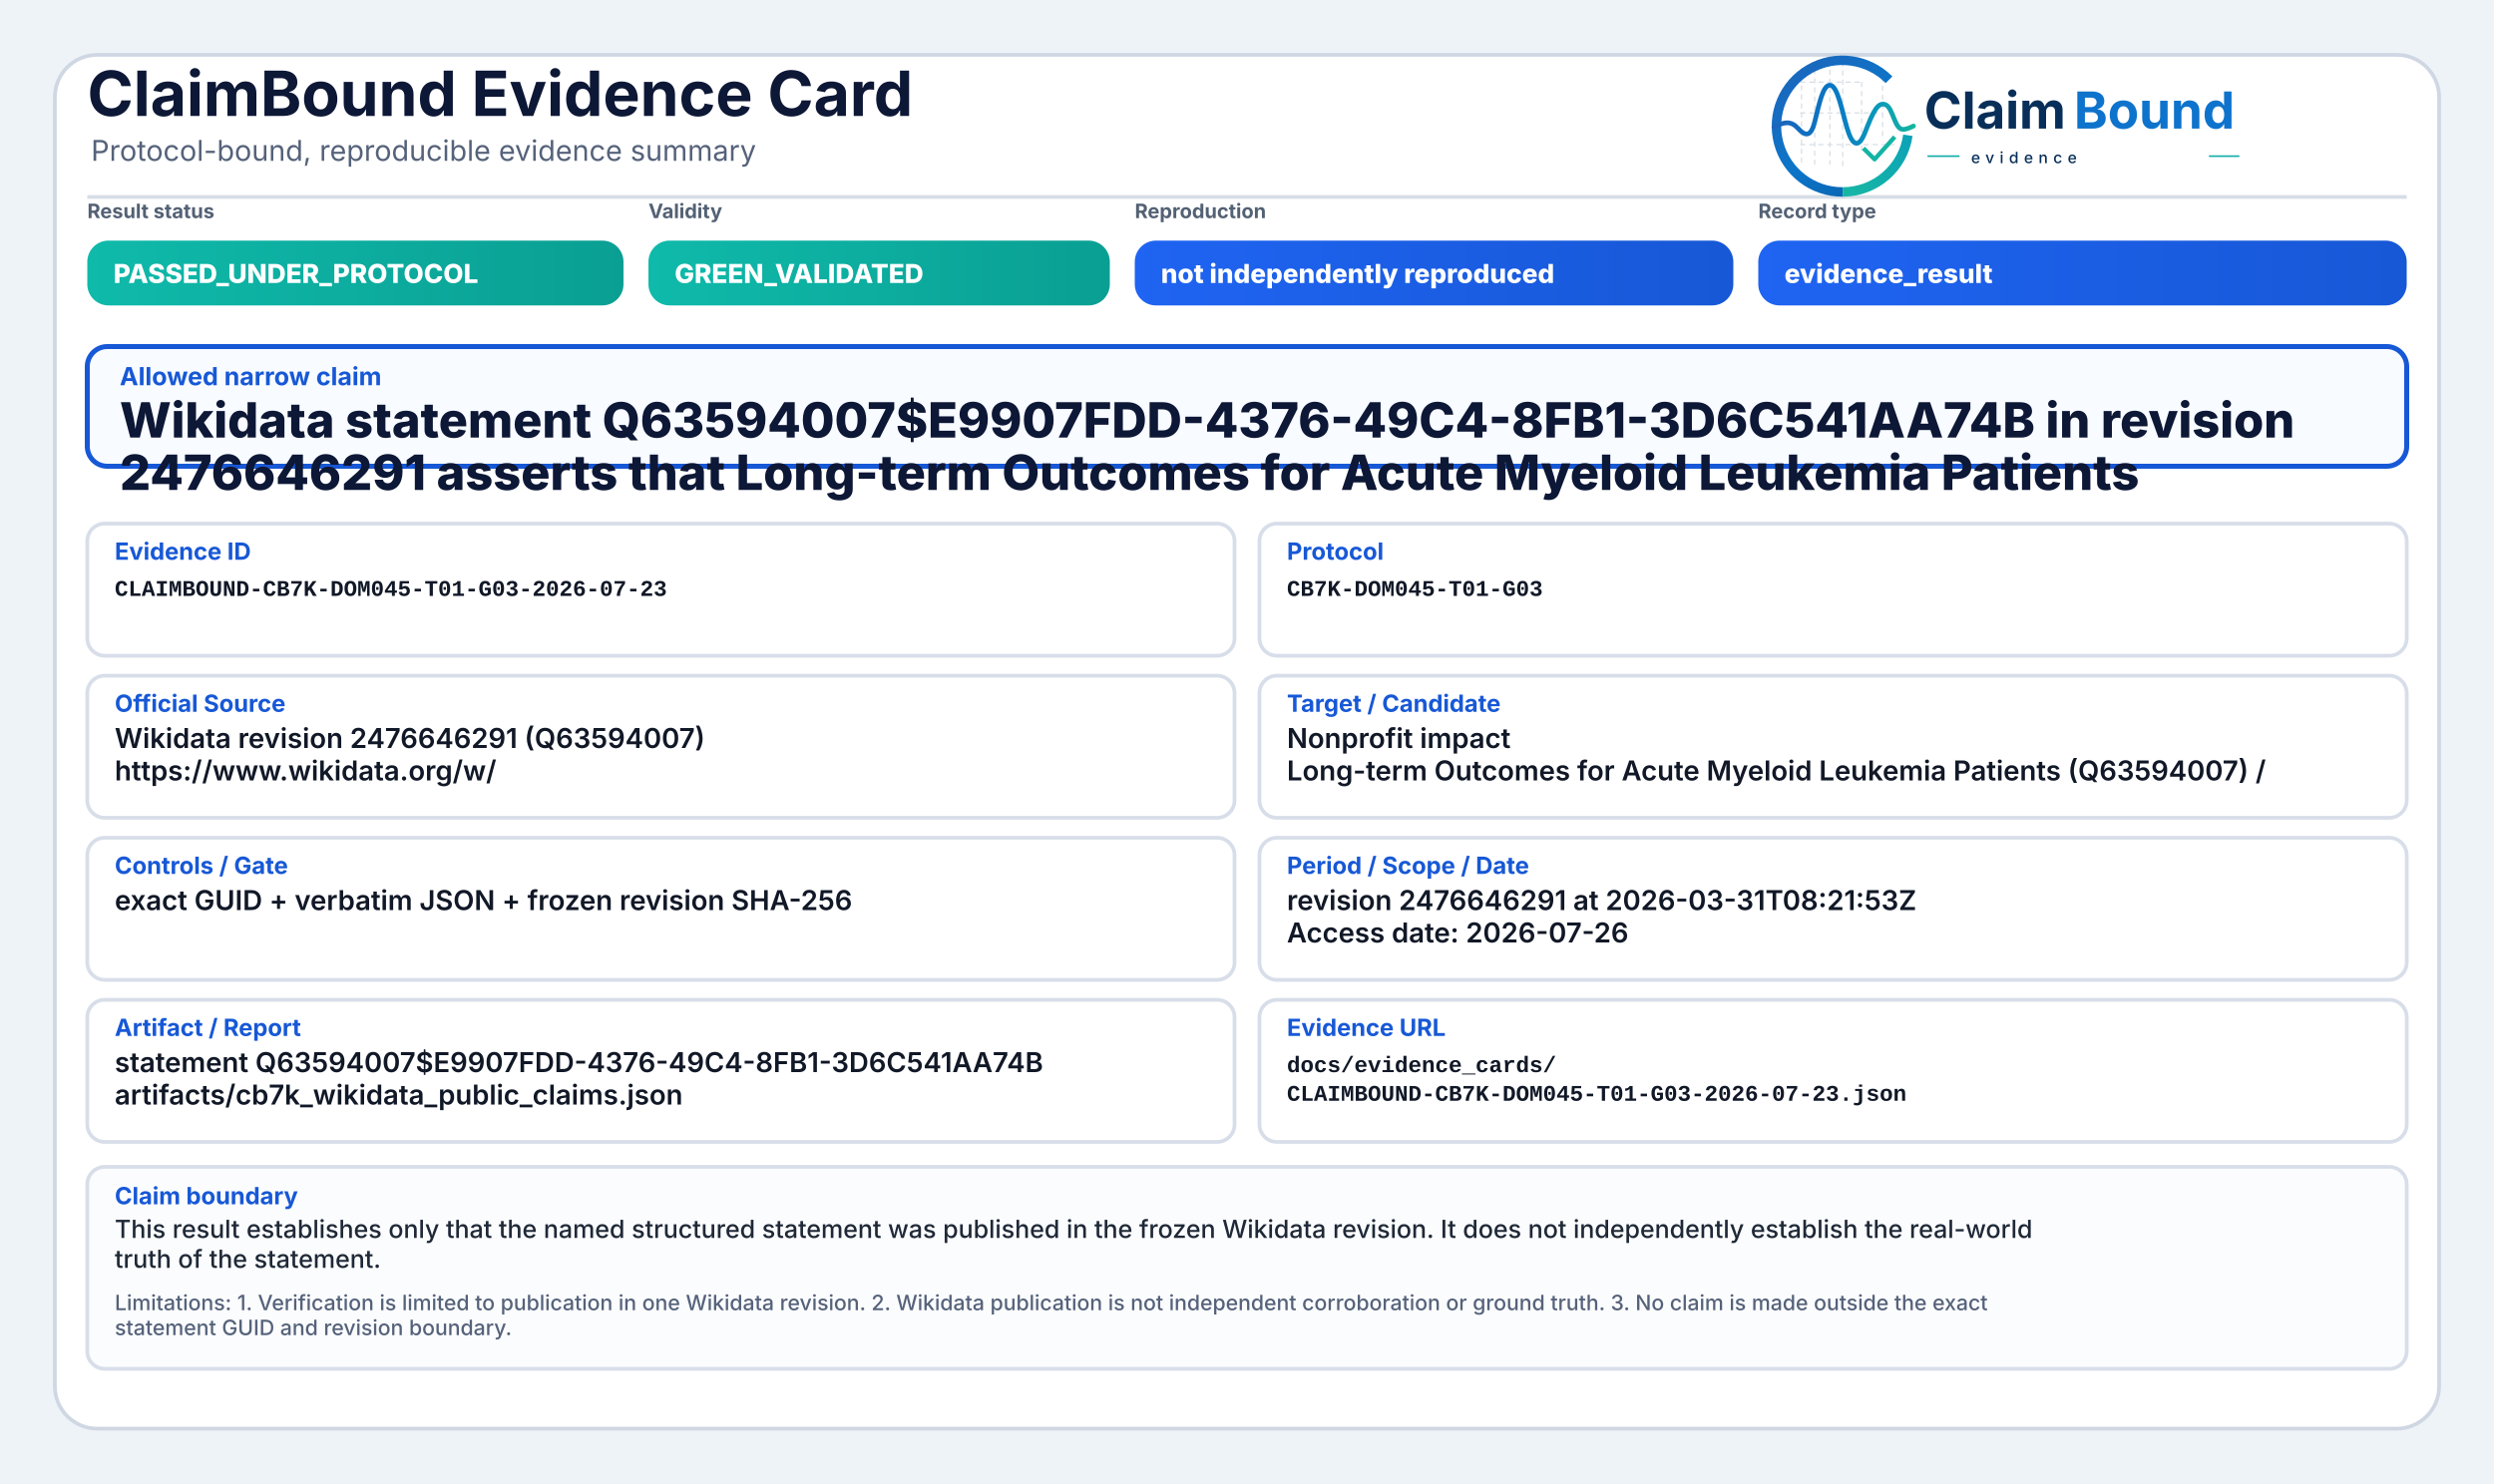
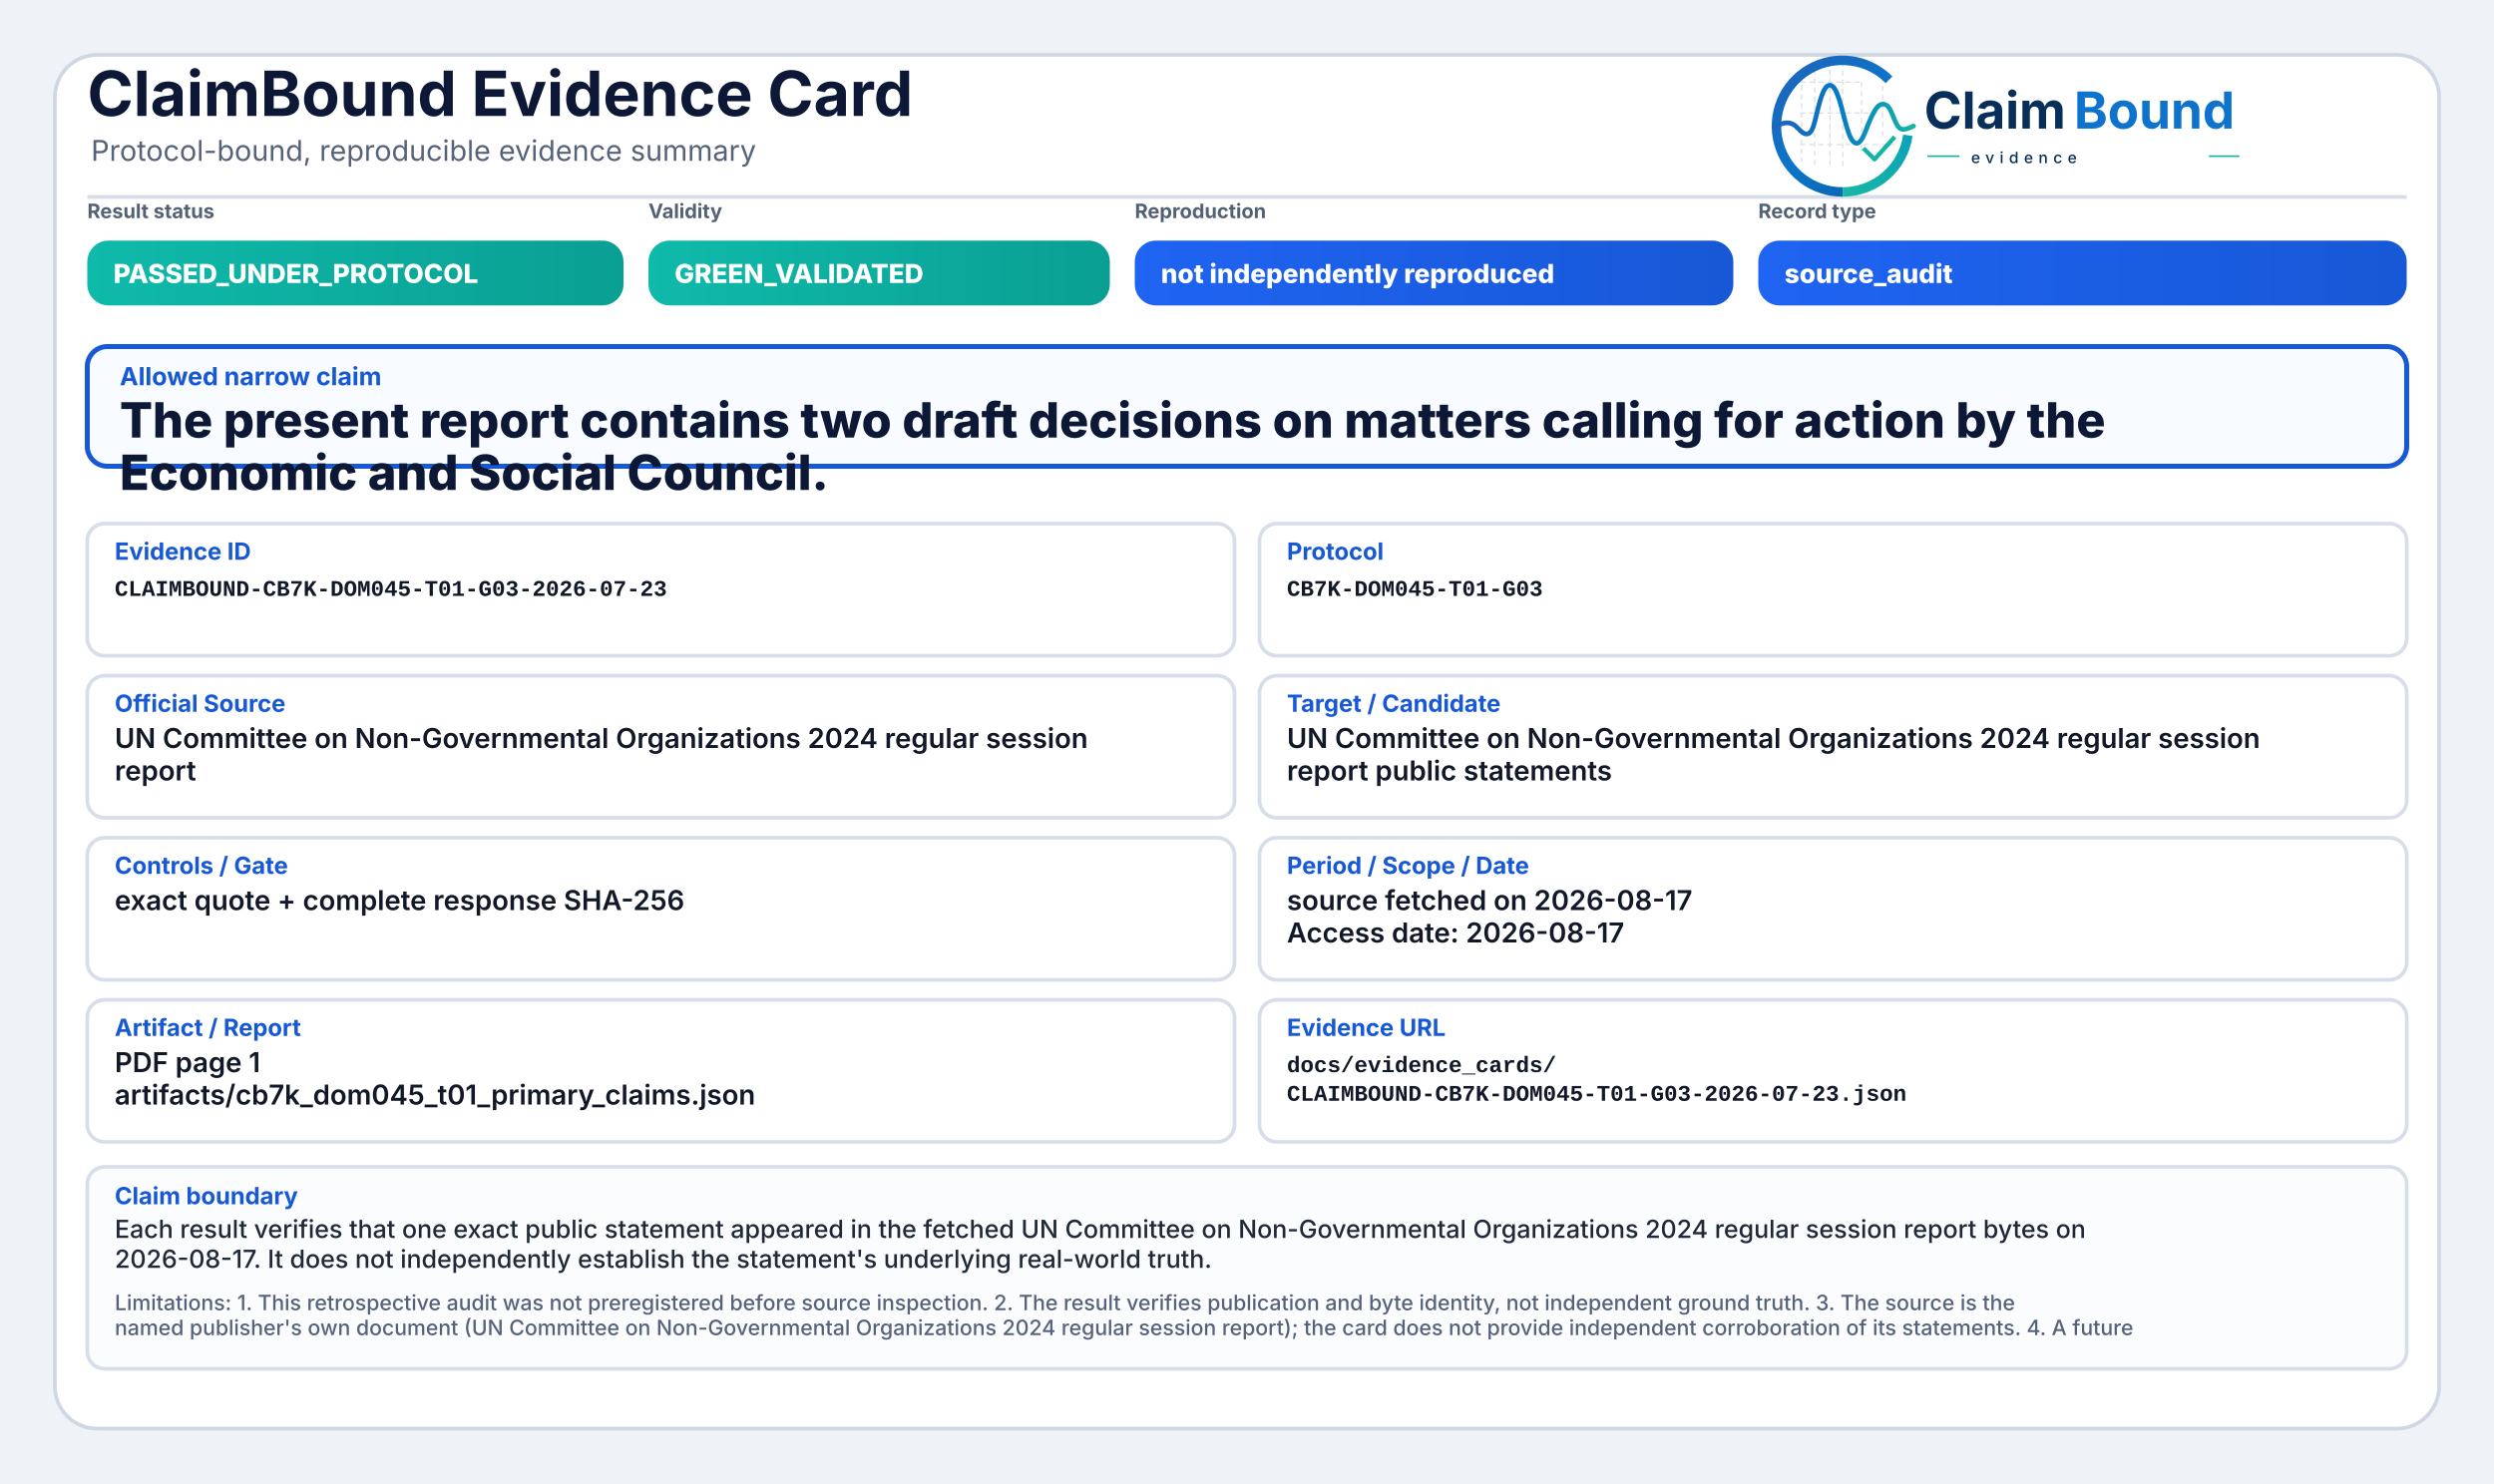
<svg xmlns="http://www.w3.org/2000/svg" width="2000" height="1190" viewBox="0 0 2000 1190" role="img" aria-label="ClaimBound Evidence Card">
  <defs>
    <linearGradient id="greenGrad" x1="0" y1="0" x2="1" y2="0">
      <stop offset="0%" stop-color="#0fbaaa" />
      <stop offset="100%" stop-color="#0a9f93" />
    </linearGradient>
    <linearGradient id="yellowGrad" x1="0" y1="0" x2="1" y2="0">
      <stop offset="0%" stop-color="#fbbf24" />
      <stop offset="100%" stop-color="#d97706" />
    </linearGradient>
    <linearGradient id="amberGrad" x1="0" y1="0" x2="1" y2="0">
      <stop offset="0%" stop-color="#f97316" />
      <stop offset="100%" stop-color="#c2410c" />
    </linearGradient>
    <linearGradient id="redGrad" x1="0" y1="0" x2="1" y2="0">
      <stop offset="0%" stop-color="#ef4444" />
      <stop offset="100%" stop-color="#b91c1c" />
    </linearGradient>
    <linearGradient id="grayGrad" x1="0" y1="0" x2="1" y2="0">
      <stop offset="0%" stop-color="#64748b" />
      <stop offset="100%" stop-color="#475569" />
    </linearGradient>
    <linearGradient id="blueGrad" x1="0" y1="0" x2="1" y2="0">
      <stop offset="0%" stop-color="#1f64f2" />
      <stop offset="100%" stop-color="#1758d6" />
    </linearGradient>
    <linearGradient id="logoRingBlue" x1="73" y1="453" x2="348" y2="793" gradientUnits="userSpaceOnUse">
      <stop offset="0" stop-color="#1E64BA" />
      <stop offset="0.55" stop-color="#0C75C8" />
      <stop offset="1" stop-color="#0A5FAB" />
    </linearGradient>
    <linearGradient id="logoRingTeal" x1="221" y1="792" x2="403" y2="594" gradientUnits="userSpaceOnUse">
      <stop offset="0" stop-color="#18B7A3" />
      <stop offset="1" stop-color="#089EBC" />
    </linearGradient>
    <linearGradient id="logoSignalGradient" x1="61" y1="628" x2="404" y2="628" gradientUnits="userSpaceOnUse">
      <stop offset="0" stop-color="#1E64BA" />
      <stop offset="0.43" stop-color="#0877C4" />
      <stop offset="0.72" stop-color="#0A97BB" />
      <stop offset="1" stop-color="#14B69E" />
    </linearGradient>
  </defs>
  <rect x="0" y="0" width="2000" height="1190" fill="#eef3f8" />
  <rect x="44" y="44" width="1912" height="1102" rx="34" fill="#ffffff" stroke="#cfd7e3" stroke-width="3" />
  <path d="M70 158 H1930" stroke="#d7dde7" stroke-width="3" />
  <text x="70" y="93" font-family="Inter, Segoe UI, Arial, sans-serif" font-size="50" font-weight="750" fill="#0d1736">ClaimBound Evidence Card</text>
  <text x="73" y="129" font-family="Inter, Segoe UI, Arial, sans-serif" font-size="23" font-weight="400" fill="#55627a">Protocol-bound, reproducible evidence summary</text>
  <g aria-label="ClaimBound evidence logo" transform="translate(1415,52) scale(0.33) translate(-40,-478)">
    <g stroke-linecap="butt" stroke-linejoin="round">
      <g stroke="#CBD3DC" stroke-width="3.2" stroke-linecap="round" stroke-dasharray="10 12" opacity="0.72">
        <path d="M130 507V714" />
        <path d="M162 490V719" />
        <path d="M199 491V719" />
        <path d="M230 471V726" />
        <path d="M276 521V690" />
        <path d="M327 508V650" />
        <path d="M128 520H277" />
        <path d="M128 595H327" />
        <path d="M128 672H355" />
      </g>
      <path d="M342.6 514.3A160 160 0 1 0 230 787" fill="none" stroke="url(#logoRingBlue)" stroke-width="23" />
      <path d="M230 787A160 160 0 0 0 388.4 649.3" fill="none" stroke="url(#logoRingTeal)" stroke-width="23" />
      <path d="M63 629.5C87 616.4 104.3 613.6 121.2 632.2C140.7 653.8 153.4 651.6 162.1 616.2C173.8 568.5 182.5 527.5 198.9 527.5C217.5 527.5 228.4 590.6 240.3 630.8C253.4 675.4 268.6 682.8 284.6 641.5C303.5 592.9 315.2 567.6 333.7 574.7C352.6 582 355.7 635.1 376.6 634.9C386.2 634.8 394 630.4 402 626.8" fill="none" stroke="url(#logoSignalGradient)" stroke-width="11.5" stroke-linecap="round" />
      <path d="M284 684.5L307.5 707.7L353 657" fill="none" stroke="#12B4A4" stroke-width="10.5" stroke-linecap="square" />
    </g>
    <text x="428" y="633" font-family="Inter, Segoe UI, Arial, sans-serif" font-size="124" font-weight="750" fill="#082F59" text-rendering="geometricPrecision">Claim</text>
    <text x="792" y="633" font-family="Inter, Segoe UI, Arial, sans-serif" font-size="124" font-weight="750" fill="#0E73CC" text-rendering="geometricPrecision">Bound</text>
    <line x1="436" y1="700" x2="514" y2="700" stroke="#11AFA9" stroke-width="4" />
    <text x="542" y="717" font-family="Inter, Segoe UI, Arial, sans-serif" font-size="38" font-weight="500" letter-spacing="13" fill="#082F59">evidence</text>
    <line x1="1120" y1="700" x2="1194" y2="700" stroke="#11AFA9" stroke-width="4" />
  </g>
  <text x="70" y="175" font-family="Inter, Segoe UI, Arial, sans-serif" font-size="16" font-weight="650" fill="#536174">Result status</text>
  <rect x="70" y="193" width="430" height="52" rx="17" fill="url(#greenGrad)" />
  <text x="91" y="227" font-family="Inter, Segoe UI, Arial, sans-serif" font-size="21" font-weight="800" fill="#ffffff">PASSED_UNDER_PROTOCOL</text>
  <text x="520" y="175" font-family="Inter, Segoe UI, Arial, sans-serif" font-size="16" font-weight="650" fill="#536174">Validity</text>
  <rect x="520" y="193" width="370" height="52" rx="17" fill="url(#greenGrad)" />
  <text x="541" y="227" font-family="Inter, Segoe UI, Arial, sans-serif" font-size="21" font-weight="800" fill="#ffffff">GREEN_VALIDATED</text>
  <text x="910" y="175" font-family="Inter, Segoe UI, Arial, sans-serif" font-size="16" font-weight="650" fill="#536174">Reproduction</text>
  <rect x="910" y="193" width="480" height="52" rx="17" fill="url(#blueGrad)" />
  <text x="931" y="227" font-family="Inter, Segoe UI, Arial, sans-serif" font-size="21" font-weight="800" fill="#ffffff">not independently reproduced</text>
  <text x="1410" y="175" font-family="Inter, Segoe UI, Arial, sans-serif" font-size="16" font-weight="650" fill="#536174">Record type</text>
  <rect x="1410" y="193" width="520" height="52" rx="17" fill="url(#blueGrad)" />
-   <text x="1431" y="227" font-family="Inter, Segoe UI, Arial, sans-serif" font-size="21" font-weight="800" fill="#ffffff">evidence_result</text>
+   <text x="1431" y="227" font-family="Inter, Segoe UI, Arial, sans-serif" font-size="21" font-weight="800" fill="#ffffff">source_audit</text>
  <rect x="70" y="278" width="1860" height="96" rx="16" fill="#f8fbff" stroke="#1758d6" stroke-width="4" />
  <text x="96" y="309" font-family="Inter, Segoe UI, Arial, sans-serif" font-size="20" font-weight="750" fill="#1758d6">Allowed narrow claim</text>
-   <text x="96" y="351" font-family="Inter, Segoe UI, Arial, sans-serif" font-size="39" font-weight="800" fill="#0d1736">Wikidata statement Q63594007$E9907FDD-4376-49C4-8FB1-3D6C541AA74B in revision</text>
-   <text x="96" y="393" font-family="Inter, Segoe UI, Arial, sans-serif" font-size="39" font-weight="800" fill="#0d1736">2476646291 asserts that Long-term Outcomes for Acute Myeloid Leukemia Patients</text>
+   <text x="96" y="351" font-family="Inter, Segoe UI, Arial, sans-serif" font-size="39" font-weight="800" fill="#0d1736">The present report contains two draft decisions on matters calling for action by the</text>
+   <text x="96" y="393" font-family="Inter, Segoe UI, Arial, sans-serif" font-size="39" font-weight="800" fill="#0d1736">Economic and Social Council.</text>
  <rect x="70" y="420" width="920" height="106" rx="14" fill="#ffffff" stroke="#d8dee9" stroke-width="3" />
  <text x="92" y="449" font-family="Inter, Segoe UI, Arial, sans-serif" font-size="19" font-weight="750" fill="#1758d6">Evidence ID</text>
  <text x="92" y="478" font-family="SFMono-Regular, Consolas, Liberation Mono, monospace" font-size="18" font-weight="600" fill="#111827">CLAIMBOUND-CB7K-DOM045-T01-G03-2026-07-23</text>
  <rect x="1010" y="420" width="920" height="106" rx="14" fill="#ffffff" stroke="#d8dee9" stroke-width="3" />
  <text x="1032" y="449" font-family="Inter, Segoe UI, Arial, sans-serif" font-size="19" font-weight="750" fill="#1758d6">Protocol</text>
  <text x="1032" y="478" font-family="SFMono-Regular, Consolas, Liberation Mono, monospace" font-size="18" font-weight="600" fill="#111827">CB7K-DOM045-T01-G03</text>
  <rect x="70" y="542" width="920" height="114" rx="14" fill="#ffffff" stroke="#d8dee9" stroke-width="3" />
  <text x="92" y="571" font-family="Inter, Segoe UI, Arial, sans-serif" font-size="19" font-weight="750" fill="#1758d6">Official Source</text>
-   <text x="92" y="600" font-family="Inter, Segoe UI, Arial, sans-serif" font-size="22" font-weight="600" fill="#111827">Wikidata revision 2476646291 (Q63594007)</text>
-   <text x="92" y="626" font-family="Inter, Segoe UI, Arial, sans-serif" font-size="22" font-weight="600" fill="#111827">https://www.wikidata.org/w/</text>
+   <text x="92" y="600" font-family="Inter, Segoe UI, Arial, sans-serif" font-size="22" font-weight="600" fill="#111827">UN Committee on Non-Governmental Organizations 2024 regular session</text>
+   <text x="92" y="626" font-family="Inter, Segoe UI, Arial, sans-serif" font-size="22" font-weight="600" fill="#111827">report</text>
  <rect x="1010" y="542" width="920" height="114" rx="14" fill="#ffffff" stroke="#d8dee9" stroke-width="3" />
  <text x="1032" y="571" font-family="Inter, Segoe UI, Arial, sans-serif" font-size="19" font-weight="750" fill="#1758d6">Target / Candidate</text>
-   <text x="1032" y="600" font-family="Inter, Segoe UI, Arial, sans-serif" font-size="22" font-weight="600" fill="#111827">Nonprofit impact</text>
-   <text x="1032" y="626" font-family="Inter, Segoe UI, Arial, sans-serif" font-size="22" font-weight="600" fill="#111827">Long-term Outcomes for Acute Myeloid Leukemia Patients (Q63594007) /</text>
+   <text x="1032" y="600" font-family="Inter, Segoe UI, Arial, sans-serif" font-size="22" font-weight="600" fill="#111827">UN Committee on Non-Governmental Organizations 2024 regular session</text>
+   <text x="1032" y="626" font-family="Inter, Segoe UI, Arial, sans-serif" font-size="22" font-weight="600" fill="#111827">report public statements</text>
  <rect x="70" y="672" width="920" height="114" rx="14" fill="#ffffff" stroke="#d8dee9" stroke-width="3" />
  <text x="92" y="701" font-family="Inter, Segoe UI, Arial, sans-serif" font-size="19" font-weight="750" fill="#1758d6">Controls / Gate</text>
-   <text x="92" y="730" font-family="Inter, Segoe UI, Arial, sans-serif" font-size="22" font-weight="600" fill="#111827">exact GUID + verbatim JSON + frozen revision SHA-256</text>
+   <text x="92" y="730" font-family="Inter, Segoe UI, Arial, sans-serif" font-size="22" font-weight="600" fill="#111827">exact quote + complete response SHA-256</text>
  <rect x="1010" y="672" width="920" height="114" rx="14" fill="#ffffff" stroke="#d8dee9" stroke-width="3" />
  <text x="1032" y="701" font-family="Inter, Segoe UI, Arial, sans-serif" font-size="19" font-weight="750" fill="#1758d6">Period / Scope / Date</text>
-   <text x="1032" y="730" font-family="Inter, Segoe UI, Arial, sans-serif" font-size="22" font-weight="600" fill="#111827">revision 2476646291 at 2026-03-31T08:21:53Z</text>
-   <text x="1032" y="756" font-family="Inter, Segoe UI, Arial, sans-serif" font-size="22" font-weight="600" fill="#111827">Access date: 2026-07-26</text>
+   <text x="1032" y="730" font-family="Inter, Segoe UI, Arial, sans-serif" font-size="22" font-weight="600" fill="#111827">source fetched on 2026-08-17</text>
+   <text x="1032" y="756" font-family="Inter, Segoe UI, Arial, sans-serif" font-size="22" font-weight="600" fill="#111827">Access date: 2026-08-17</text>
  <rect x="70" y="802" width="920" height="114" rx="14" fill="#ffffff" stroke="#d8dee9" stroke-width="3" />
  <text x="92" y="831" font-family="Inter, Segoe UI, Arial, sans-serif" font-size="19" font-weight="750" fill="#1758d6">Artifact / Report</text>
-   <text x="92" y="860" font-family="Inter, Segoe UI, Arial, sans-serif" font-size="22" font-weight="600" fill="#111827">statement Q63594007$E9907FDD-4376-49C4-8FB1-3D6C541AA74B</text>
-   <text x="92" y="886" font-family="Inter, Segoe UI, Arial, sans-serif" font-size="22" font-weight="600" fill="#111827">artifacts/cb7k_wikidata_public_claims.json</text>
+   <text x="92" y="860" font-family="Inter, Segoe UI, Arial, sans-serif" font-size="22" font-weight="600" fill="#111827">PDF page 1</text>
+   <text x="92" y="886" font-family="Inter, Segoe UI, Arial, sans-serif" font-size="22" font-weight="600" fill="#111827">artifacts/cb7k_dom045_t01_primary_claims.json</text>
  <rect x="1010" y="802" width="920" height="114" rx="14" fill="#ffffff" stroke="#d8dee9" stroke-width="3" />
  <text x="1032" y="831" font-family="Inter, Segoe UI, Arial, sans-serif" font-size="19" font-weight="750" fill="#1758d6">Evidence URL</text>
  <text x="1032" y="860" font-family="SFMono-Regular, Consolas, Liberation Mono, monospace" font-size="18" font-weight="600" fill="#111827">docs/evidence_cards/</text>
  <text x="1032" y="883" font-family="SFMono-Regular, Consolas, Liberation Mono, monospace" font-size="18" font-weight="600" fill="#111827">CLAIMBOUND-CB7K-DOM045-T01-G03-2026-07-23.json</text>
  <rect x="70" y="936" width="1860" height="162" rx="14" fill="#fbfcfe" stroke="#d8dee9" stroke-width="3" />
  <text x="92" y="966" font-family="Inter, Segoe UI, Arial, sans-serif" font-size="19" font-weight="750" fill="#1758d6">Claim boundary</text>
-   <text x="92" y="993" font-family="Inter, Segoe UI, Arial, sans-serif" font-size="20" font-weight="500" fill="#1f2937">This result establishes only that the named structured statement was published in the frozen Wikidata revision. It does not independently establish the real-world</text>
-   <text x="92" y="1017" font-family="Inter, Segoe UI, Arial, sans-serif" font-size="20" font-weight="500" fill="#1f2937">truth of the statement.</text>
-   <text x="92" y="1051" font-family="Inter, Segoe UI, Arial, sans-serif" font-size="17" font-weight="500" fill="#55627a">Limitations: 1. Verification is limited to publication in one Wikidata revision. 2. Wikidata publication is not independent corroboration or ground truth. 3. No claim is made outside the exact</text>
-   <text x="92" y="1071" font-family="Inter, Segoe UI, Arial, sans-serif" font-size="17" font-weight="500" fill="#55627a">statement GUID and revision boundary.</text>
+   <text x="92" y="993" font-family="Inter, Segoe UI, Arial, sans-serif" font-size="20" font-weight="500" fill="#1f2937">Each result verifies that one exact public statement appeared in the fetched UN Committee on Non-Governmental Organizations 2024 regular session report bytes on</text>
+   <text x="92" y="1017" font-family="Inter, Segoe UI, Arial, sans-serif" font-size="20" font-weight="500" fill="#1f2937">2026-08-17. It does not independently establish the statement's underlying real-world truth.</text>
+   <text x="92" y="1051" font-family="Inter, Segoe UI, Arial, sans-serif" font-size="17" font-weight="500" fill="#55627a">Limitations: 1. This retrospective audit was not preregistered before source inspection. 2. The result verifies publication and byte identity, not independent ground truth. 3. The source is the</text>
+   <text x="92" y="1071" font-family="Inter, Segoe UI, Arial, sans-serif" font-size="17" font-weight="500" fill="#55627a">named publisher's own document (UN Committee on Non-Governmental Organizations 2024 regular session report); the card does not provide independent corroboration of its statements. 4. A future</text>
</svg>
